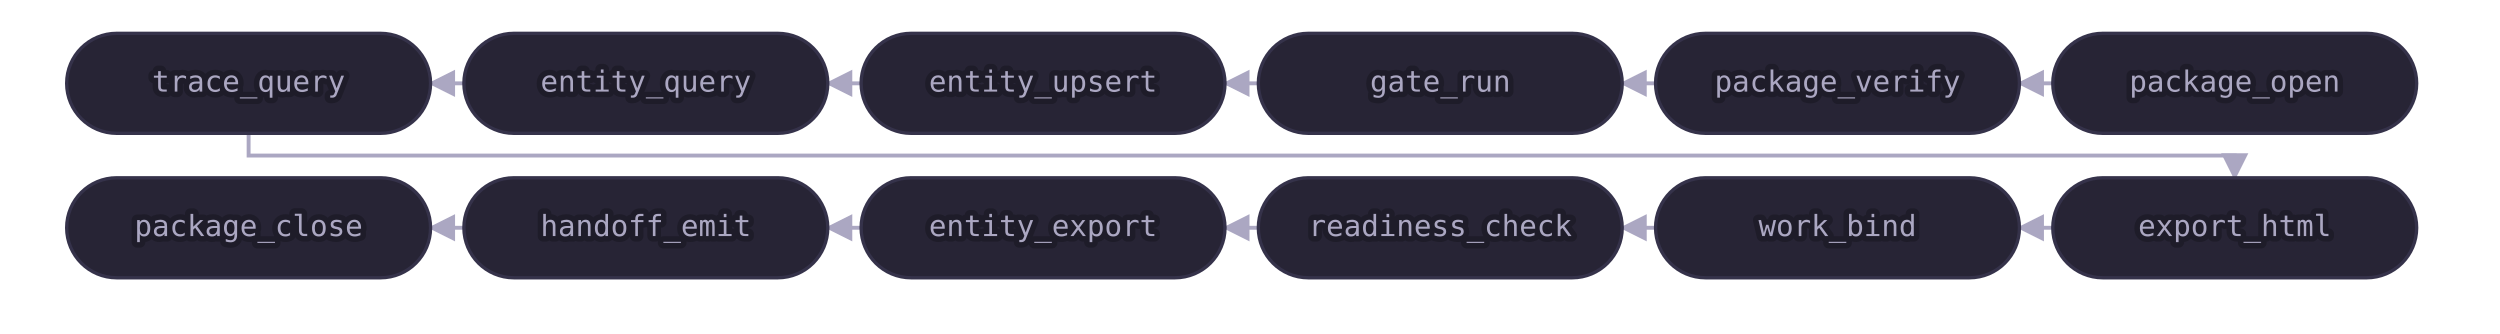
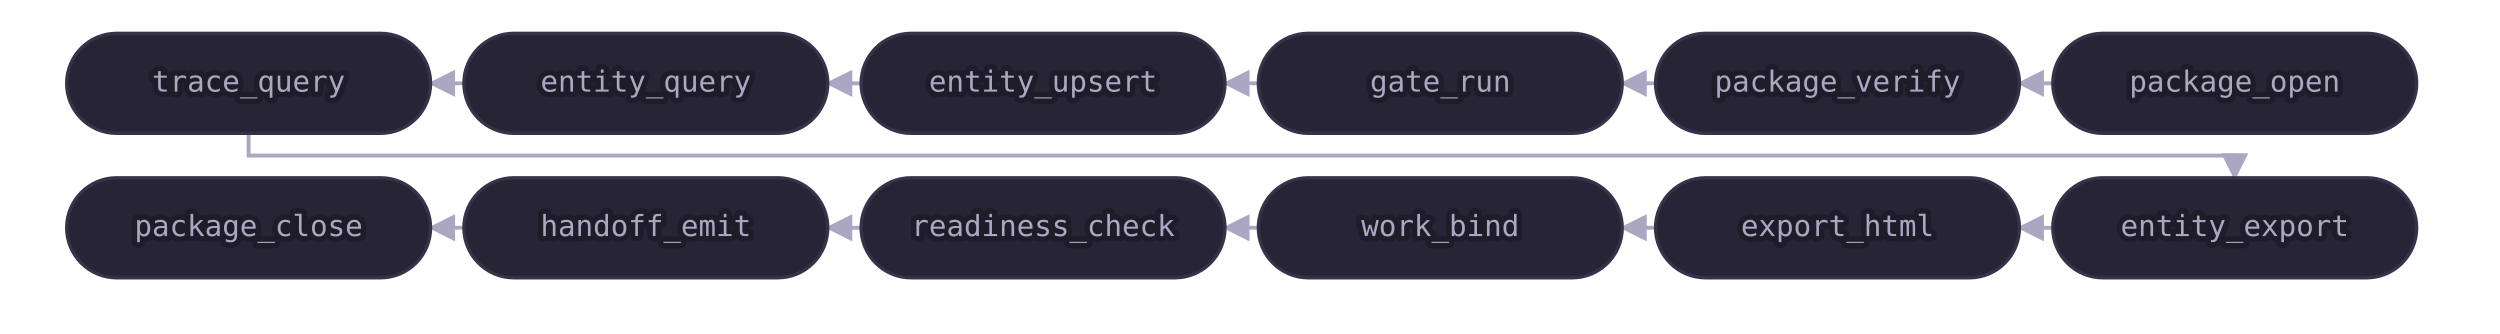
<svg xmlns="http://www.w3.org/2000/svg" class="dia" lang="ar" viewBox="0 0 900 120" width="900" height="120" role="img" aria-label="الأدوات التي يسمّيها نص المهارة، بترتيب أول ذكر، وSTOP حيث يعلّم النص توقّف مراسم بخط عريض.">
  <style>svg{font-family:"Noto Naskh Arabic", "Segoe UI", Tahoma, serif;color:#efedf7;direction:rtl}text{fill:currentColor}.box{fill:#272435;stroke:#35324a;stroke-width:1.2}.box.acc{fill:#2a2545;stroke:#a78bfa}.box.good{fill:#23322e;stroke:#3fb950}.box.bad{fill:#38222d;stroke:#f85149}.box.warn{fill:#3a312c;stroke:#e3b341}.box.frame{fill:none;stroke:#35324a;stroke-dasharray:5 4}.frame .lbl{fill:#aba7c2}.edge{fill:none;stroke:#aba7c2;stroke-width:1.4}.edge.acc{stroke:#a78bfa;stroke-width:1.8}.edge.loop{stroke-dasharray:4 3}.lbl{font-size:12px}.lbl.small{font-size:10.5px;fill:#aba7c2;paint-order:stroke fill;stroke:#1e1c29;stroke-width:4px;stroke-linejoin:round}.lbl.strong{font-weight:600;font-size:13px}.num{font-family:Consolas, Menlo, monospace;font-size:11px;direction:ltr;unicode-bidi:isolate}.arrow{fill:#aba7c2}.arrow.acc{fill:#a78bfa}</style>
  <defs>
    <marker id="ar-skill-integrity-check-ar" viewBox="0 0 10 10" refX="9" refY="5" markerWidth="7" markerHeight="7" orient="auto-start-reverse">
      <path d="M0 0L10 5L0 10z" class="arrow" />
    </marker>
    <marker id="ara-skill-integrity-check-ar" viewBox="0 0 10 10" refX="9" refY="5" markerWidth="7" markerHeight="7" orient="auto-start-reverse">
      <path d="M0 0L10 5L0 10z" class="arrow acc" />
    </marker>
  </defs>
  <path class="edge  draw" marker-end="url(#ar-skill-integrity-check-ar)" d="M739.0 30.0 L727.0 30.0" />
  <path class="edge  draw" marker-end="url(#ar-skill-integrity-check-ar)" d="M596.0 30.0 L584.0 30.0" />
  <path class="edge  draw" marker-end="url(#ar-skill-integrity-check-ar)" d="M453.0 30.0 L441.0 30.0" />
  <path class="edge  draw" marker-end="url(#ar-skill-integrity-check-ar)" d="M310.0 30.0 L298.0 30.0" />
  <path class="edge  draw" marker-end="url(#ar-skill-integrity-check-ar)" d="M167.0 30.0 L155.0 30.0" />
  <path class="edge  draw" marker-end="url(#ar-skill-integrity-check-ar)" d="M89.5 48.0 L89.5 56.0 L804.5 56.0 L804.5 64.0" />
  <path class="edge  draw" marker-end="url(#ar-skill-integrity-check-ar)" d="M739.0 82.0 L727.0 82.0" />
  <path class="edge  draw" marker-end="url(#ar-skill-integrity-check-ar)" d="M596.0 82.0 L584.0 82.0" />
  <path class="edge  draw" marker-end="url(#ar-skill-integrity-check-ar)" d="M453.0 82.0 L441.0 82.0" />
  <path class="edge  draw" marker-end="url(#ar-skill-integrity-check-ar)" d="M310.0 82.0 L298.0 82.0" />
  <path class="edge  draw" marker-end="url(#ar-skill-integrity-check-ar)" d="M167.0 82.0 L155.0 82.0" />
  <g data-key="t0">
    <rect class="box pill" x="739.0" y="12" width="131" height="36" rx="18.0" />
    <text class="lbl num small" x="804.5" y="30.0" text-anchor="middle" dominant-baseline="middle" style="direction:ltr;unicode-bidi:isolate">⁦package_open⁩</text>
  </g>
  <g data-key="t1">
    <rect class="box pill" x="596.0" y="12" width="131" height="36" rx="18.0" />
    <text class="lbl num small" x="661.5" y="30.0" text-anchor="middle" dominant-baseline="middle" style="direction:ltr;unicode-bidi:isolate">⁦package_verify⁩</text>
  </g>
  <g data-key="t2">
    <rect class="box pill" x="453.0" y="12" width="131" height="36" rx="18.0" />
    <text class="lbl num small" x="518.5" y="30.0" text-anchor="middle" dominant-baseline="middle" style="direction:ltr;unicode-bidi:isolate">⁦gate_run⁩</text>
  </g>
  <g data-key="t3">
    <rect class="box pill" x="310.0" y="12" width="131" height="36" rx="18.0" />
    <text class="lbl num small" x="375.5" y="30.0" text-anchor="middle" dominant-baseline="middle" style="direction:ltr;unicode-bidi:isolate">⁦entity_upsert⁩</text>
  </g>
  <g data-key="t4">
    <rect class="box pill" x="167.0" y="12" width="131" height="36" rx="18.0" />
    <text class="lbl num small" x="232.5" y="30.0" text-anchor="middle" dominant-baseline="middle" style="direction:ltr;unicode-bidi:isolate">⁦entity_query⁩</text>
  </g>
  <g data-key="t5">
    <rect class="box pill" x="24.0" y="12" width="131" height="36" rx="18.0" />
    <text class="lbl num small" x="89.5" y="30.0" text-anchor="middle" dominant-baseline="middle" style="direction:ltr;unicode-bidi:isolate">⁦trace_query⁩</text>
  </g>
  <g data-key="t6">
    <rect class="box pill" x="739.0" y="64" width="131" height="36" rx="18.0" />
-     <text class="lbl num small" x="804.5" y="82.0" text-anchor="middle" dominant-baseline="middle" style="direction:ltr;unicode-bidi:isolate">⁦export_html⁩</text>
+     <text class="lbl num small" x="804.5" y="82.0" text-anchor="middle" dominant-baseline="middle" style="direction:ltr;unicode-bidi:isolate">⁦entity_export⁩</text>
  </g>
  <g data-key="t7">
    <rect class="box pill" x="596.0" y="64" width="131" height="36" rx="18.0" />
-     <text class="lbl num small" x="661.5" y="82.0" text-anchor="middle" dominant-baseline="middle" style="direction:ltr;unicode-bidi:isolate">⁦work_bind⁩</text>
+     <text class="lbl num small" x="661.5" y="82.0" text-anchor="middle" dominant-baseline="middle" style="direction:ltr;unicode-bidi:isolate">⁦export_html⁩</text>
  </g>
  <g data-key="t8">
    <rect class="box pill" x="453.0" y="64" width="131" height="36" rx="18.0" />
-     <text class="lbl num small" x="518.5" y="82.0" text-anchor="middle" dominant-baseline="middle" style="direction:ltr;unicode-bidi:isolate">⁦readiness_check⁩</text>
+     <text class="lbl num small" x="518.5" y="82.0" text-anchor="middle" dominant-baseline="middle" style="direction:ltr;unicode-bidi:isolate">⁦work_bind⁩</text>
  </g>
  <g data-key="t9">
    <rect class="box pill" x="310.0" y="64" width="131" height="36" rx="18.0" />
-     <text class="lbl num small" x="375.5" y="82.0" text-anchor="middle" dominant-baseline="middle" style="direction:ltr;unicode-bidi:isolate">⁦entity_export⁩</text>
+     <text class="lbl num small" x="375.5" y="82.0" text-anchor="middle" dominant-baseline="middle" style="direction:ltr;unicode-bidi:isolate">⁦readiness_check⁩</text>
  </g>
  <g data-key="t10">
    <rect class="box pill" x="167.0" y="64" width="131" height="36" rx="18.0" />
    <text class="lbl num small" x="232.5" y="82.0" text-anchor="middle" dominant-baseline="middle" style="direction:ltr;unicode-bidi:isolate">⁦handoff_emit⁩</text>
  </g>
  <g data-key="t11">
    <rect class="box pill" x="24.0" y="64" width="131" height="36" rx="18.0" />
    <text class="lbl num small" x="89.5" y="82.0" text-anchor="middle" dominant-baseline="middle" style="direction:ltr;unicode-bidi:isolate">⁦package_close⁩</text>
  </g>
</svg>
